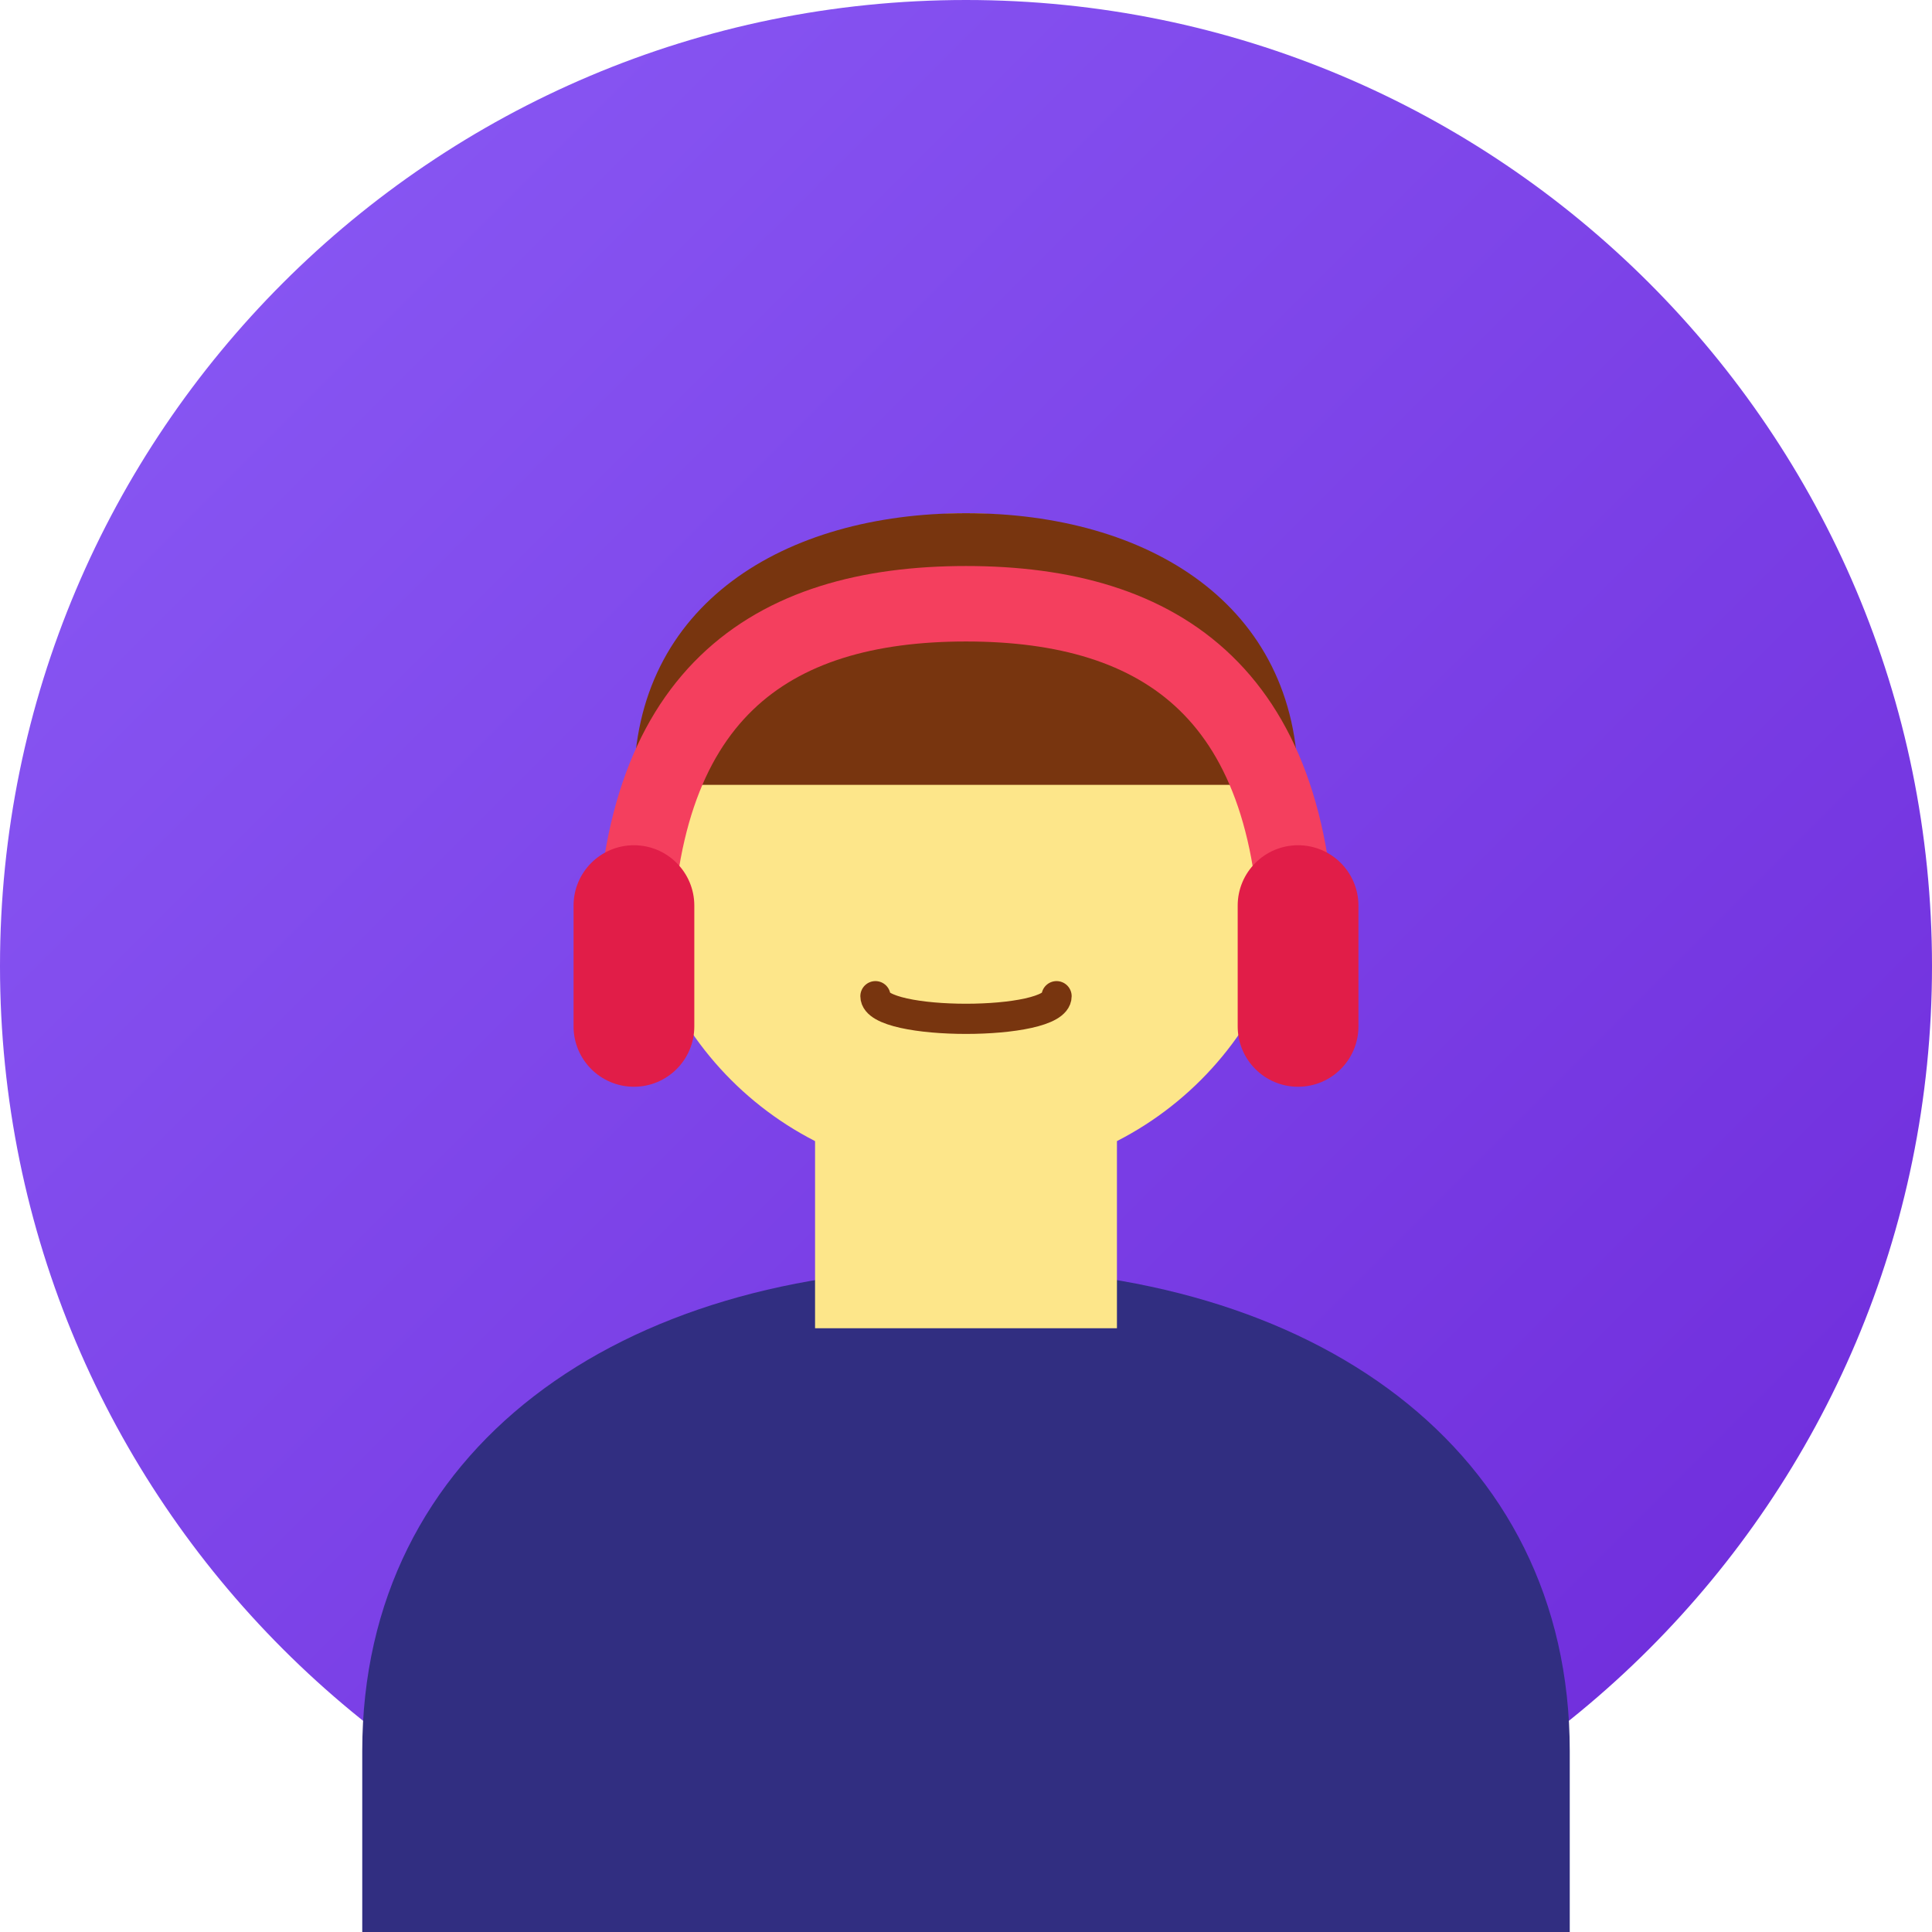
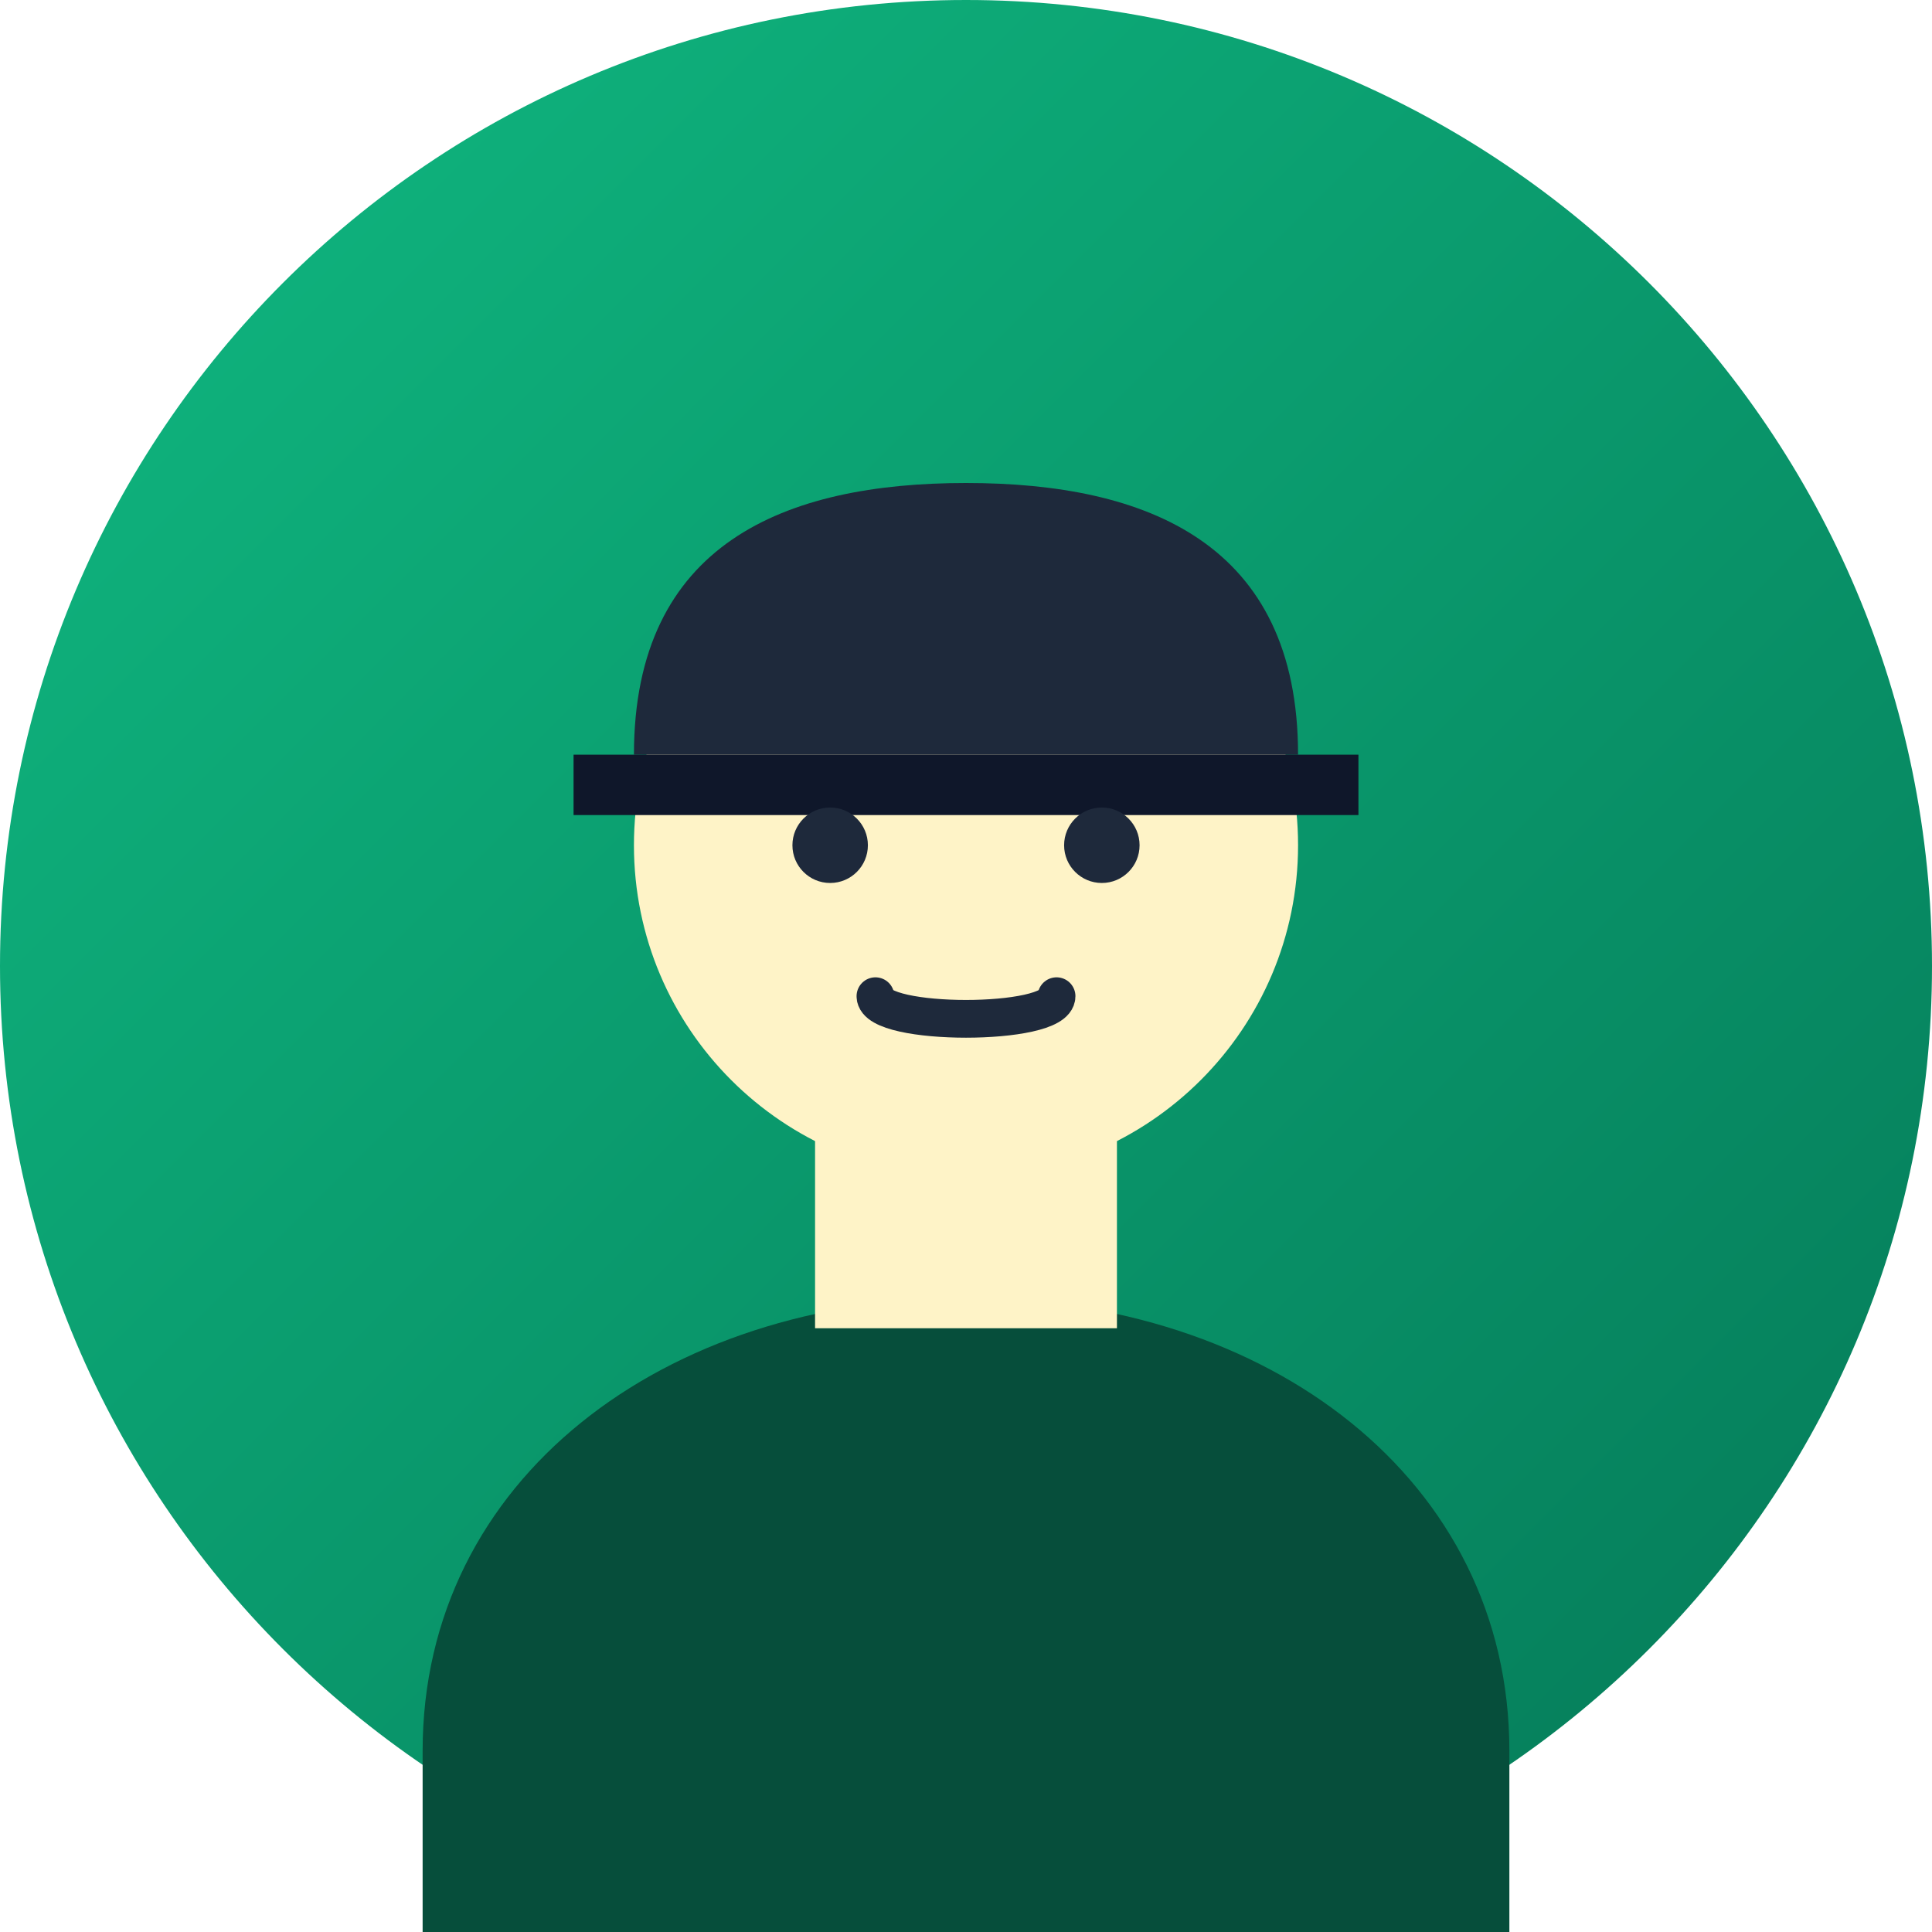
<svg xmlns="http://www.w3.org/2000/svg" width="128" height="128" viewBox="0 0 128 128" fill="none">
  <defs>
-     <linearGradient id="boy3Bg" x1="0" y1="0" x2="128" y2="128" gradientUnits="userSpaceOnUse">
-       <stop stop-color="#8b5cf6" />
-       <stop offset="1" stop-color="#6d28d9" />
+     <linearGradient id="b3bg" x1="0" y1="0" x2="128" y2="128" gradientUnits="userSpaceOnUse">
+       <stop stop-color="#10b981" />
+       <stop offset="1" stop-color="#047857" />
    </linearGradient>
  </defs>
-   <circle cx="64" cy="64" r="64" fill="url(#boy3Bg)" />
-   <path d="M24 116C24 96 41 84 64 84C87 84 104 96 104 116V128H24V116Z" fill="#312e81" />
-   <rect x="54" y="72" width="20" height="16" fill="#fde68a" />
-   <circle cx="64" cy="56" r="22" fill="#fde68a" />
-   <path d="M42 52C42 40 52 34 64 34C76 34 86 40 86 52H42Z" fill="#78350f" />
-   <path d="M42 64C42 46 51 40 64 40C77 40 86 46 86 64" fill="none" stroke="#f43f5e" stroke-width="5" stroke-linecap="round" />
-   <rect x="38" y="56" width="8" height="16" rx="4" fill="#e11d48" />
-   <rect x="82" y="56" width="8" height="16" rx="4" fill="#e11d48" />
-   <path d="M58 66C58 68 70 68 70 66" stroke="#78350f" stroke-width="2" stroke-linecap="round" />
+   <circle cx="64" cy="64" r="64" fill="url(#b3bg)" />
+   <path d="M28 116C28 98 44 86 64 86C84 86 100 98 100 116V128H28V116Z" fill="#064e3b" />
+   <rect x="54" y="74" width="20" height="14" fill="#fef3c7" />
+   <circle cx="64" cy="56" r="22" fill="#fef3c7" />
+   <path d="M42 50C42 36 52 32 64 32C76 32 86 36 86 50H42Z" fill="#1e293b" />
+   <path d="M38 50H90V54H38V50Z" fill="#0f172a" />
+   <circle cx="55" cy="56" r="2.5" fill="#1e293b" />
+   <circle cx="73" cy="56" r="2.5" fill="#1e293b" />
+   <path d="M58 66C58 68 70 68 70 66" stroke="#1e293b" stroke-width="2.5" stroke-linecap="round" />
</svg>
